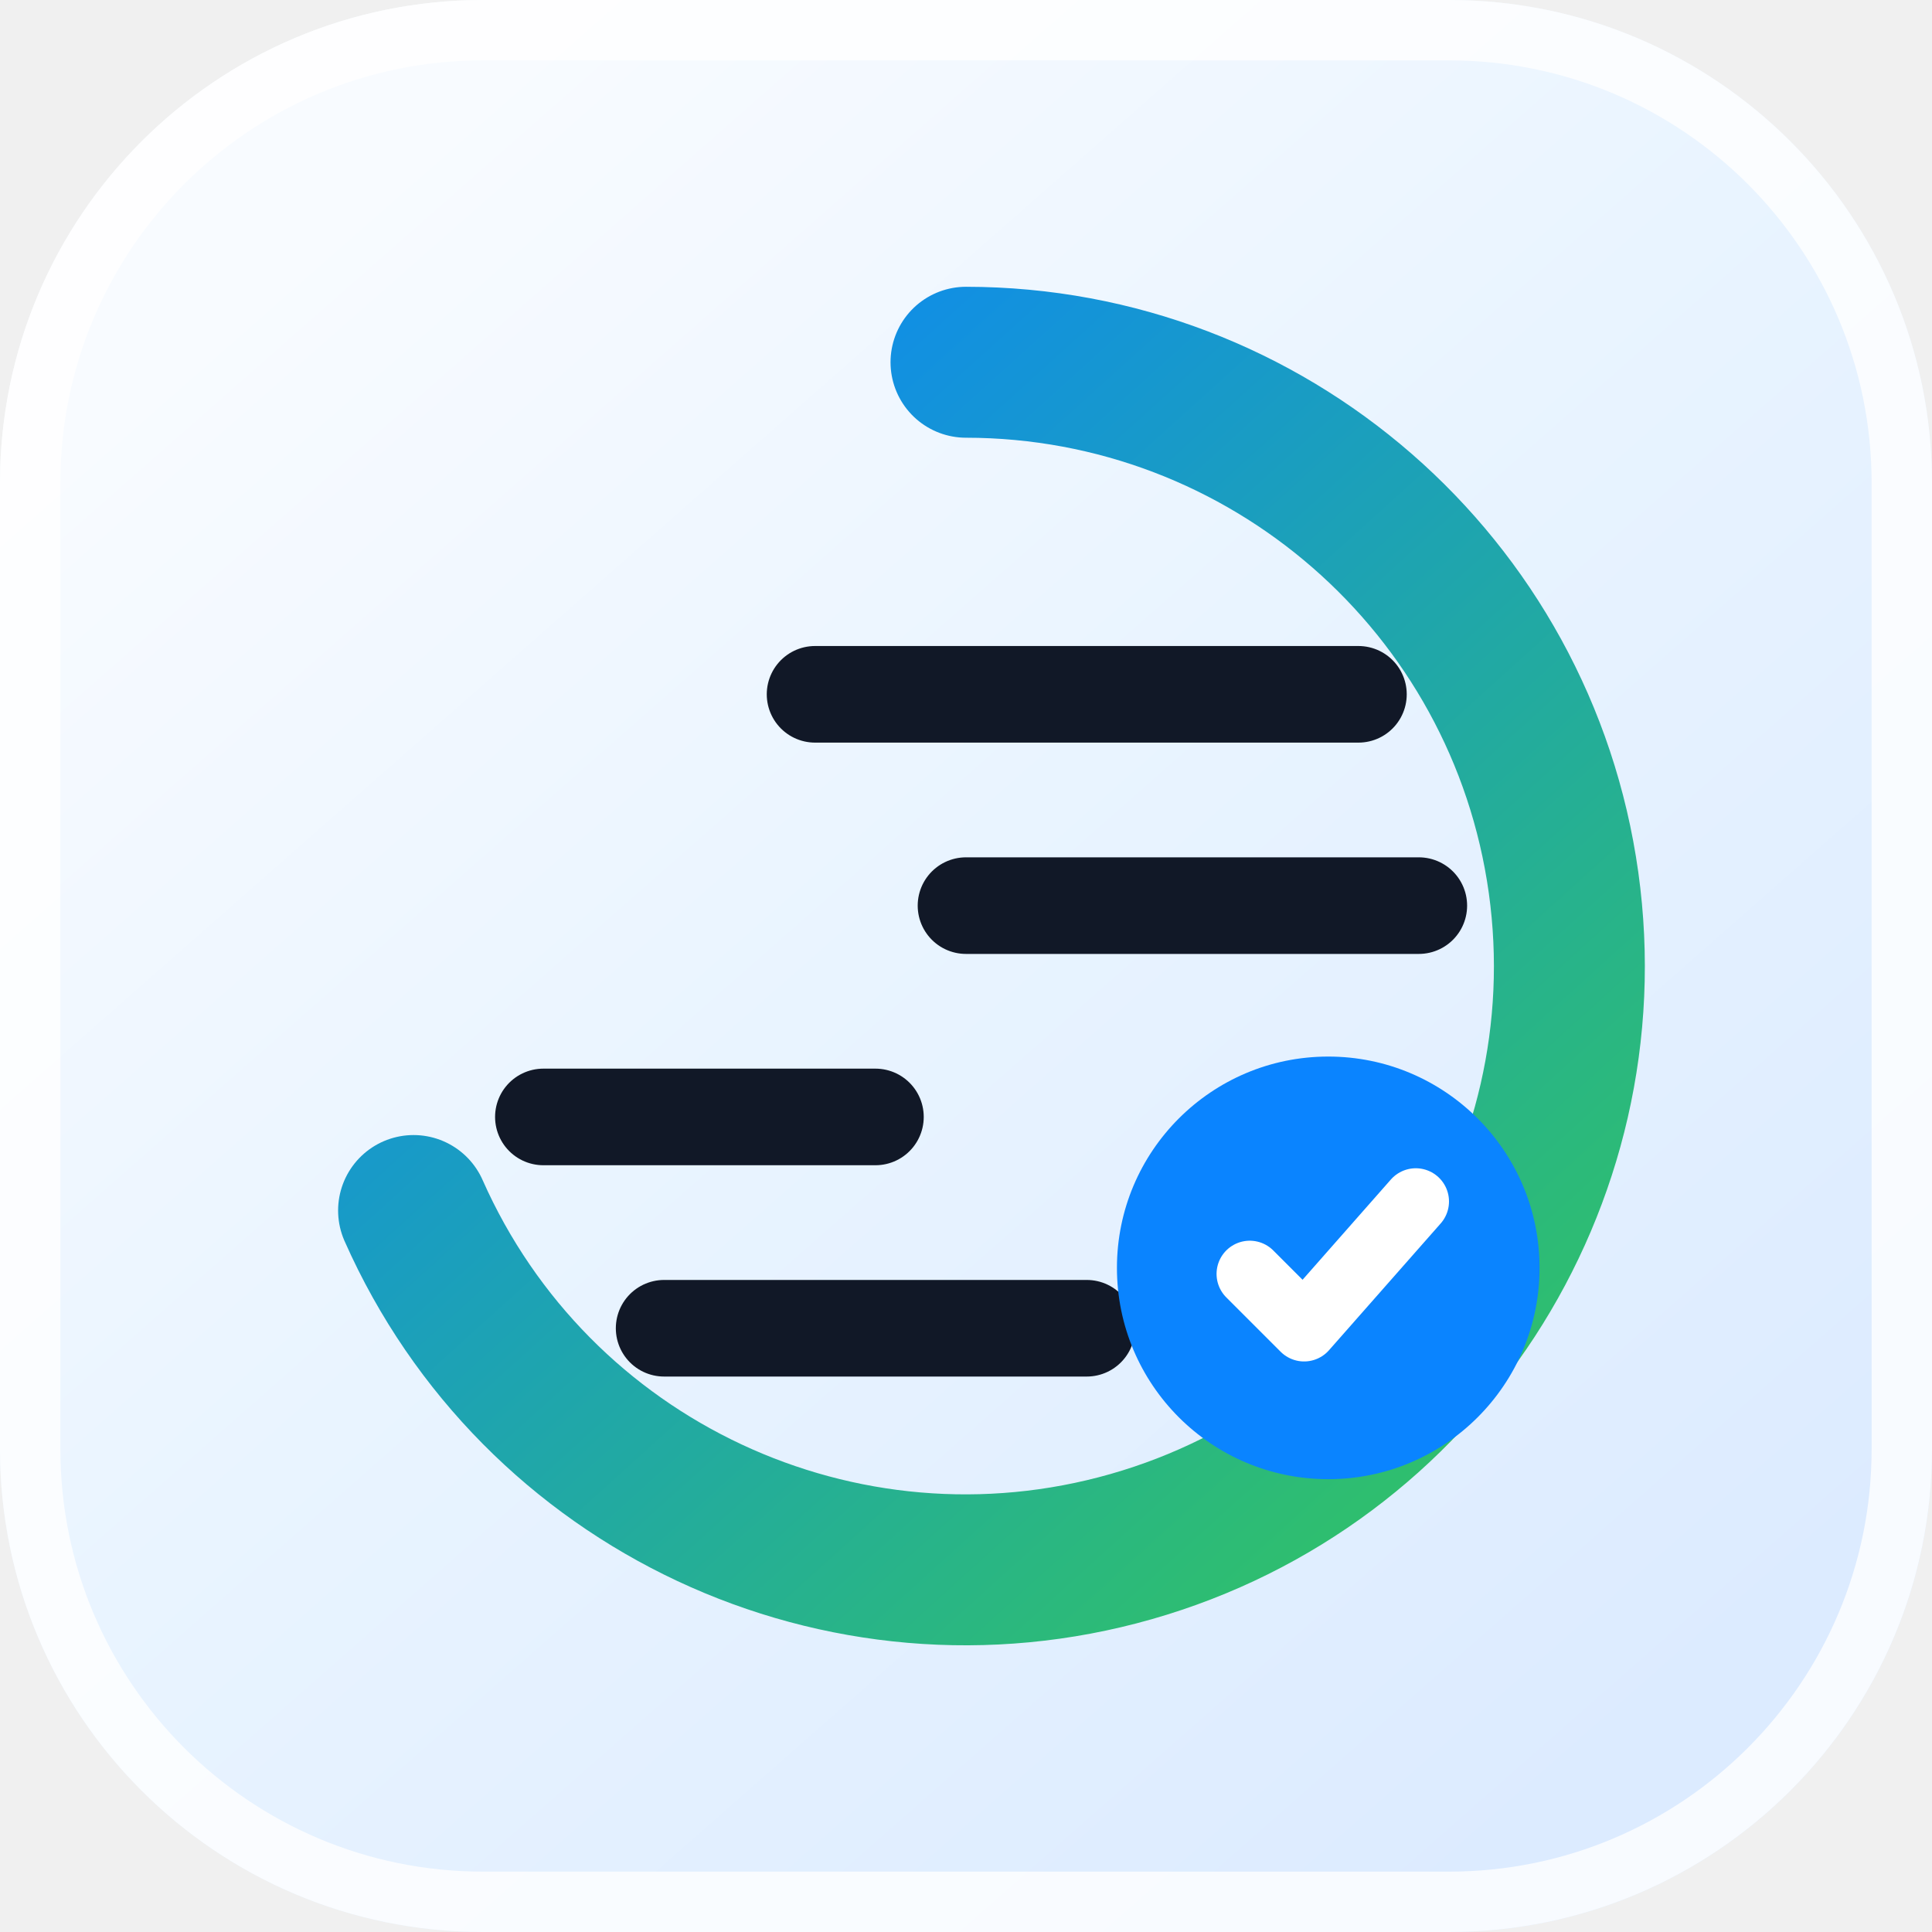
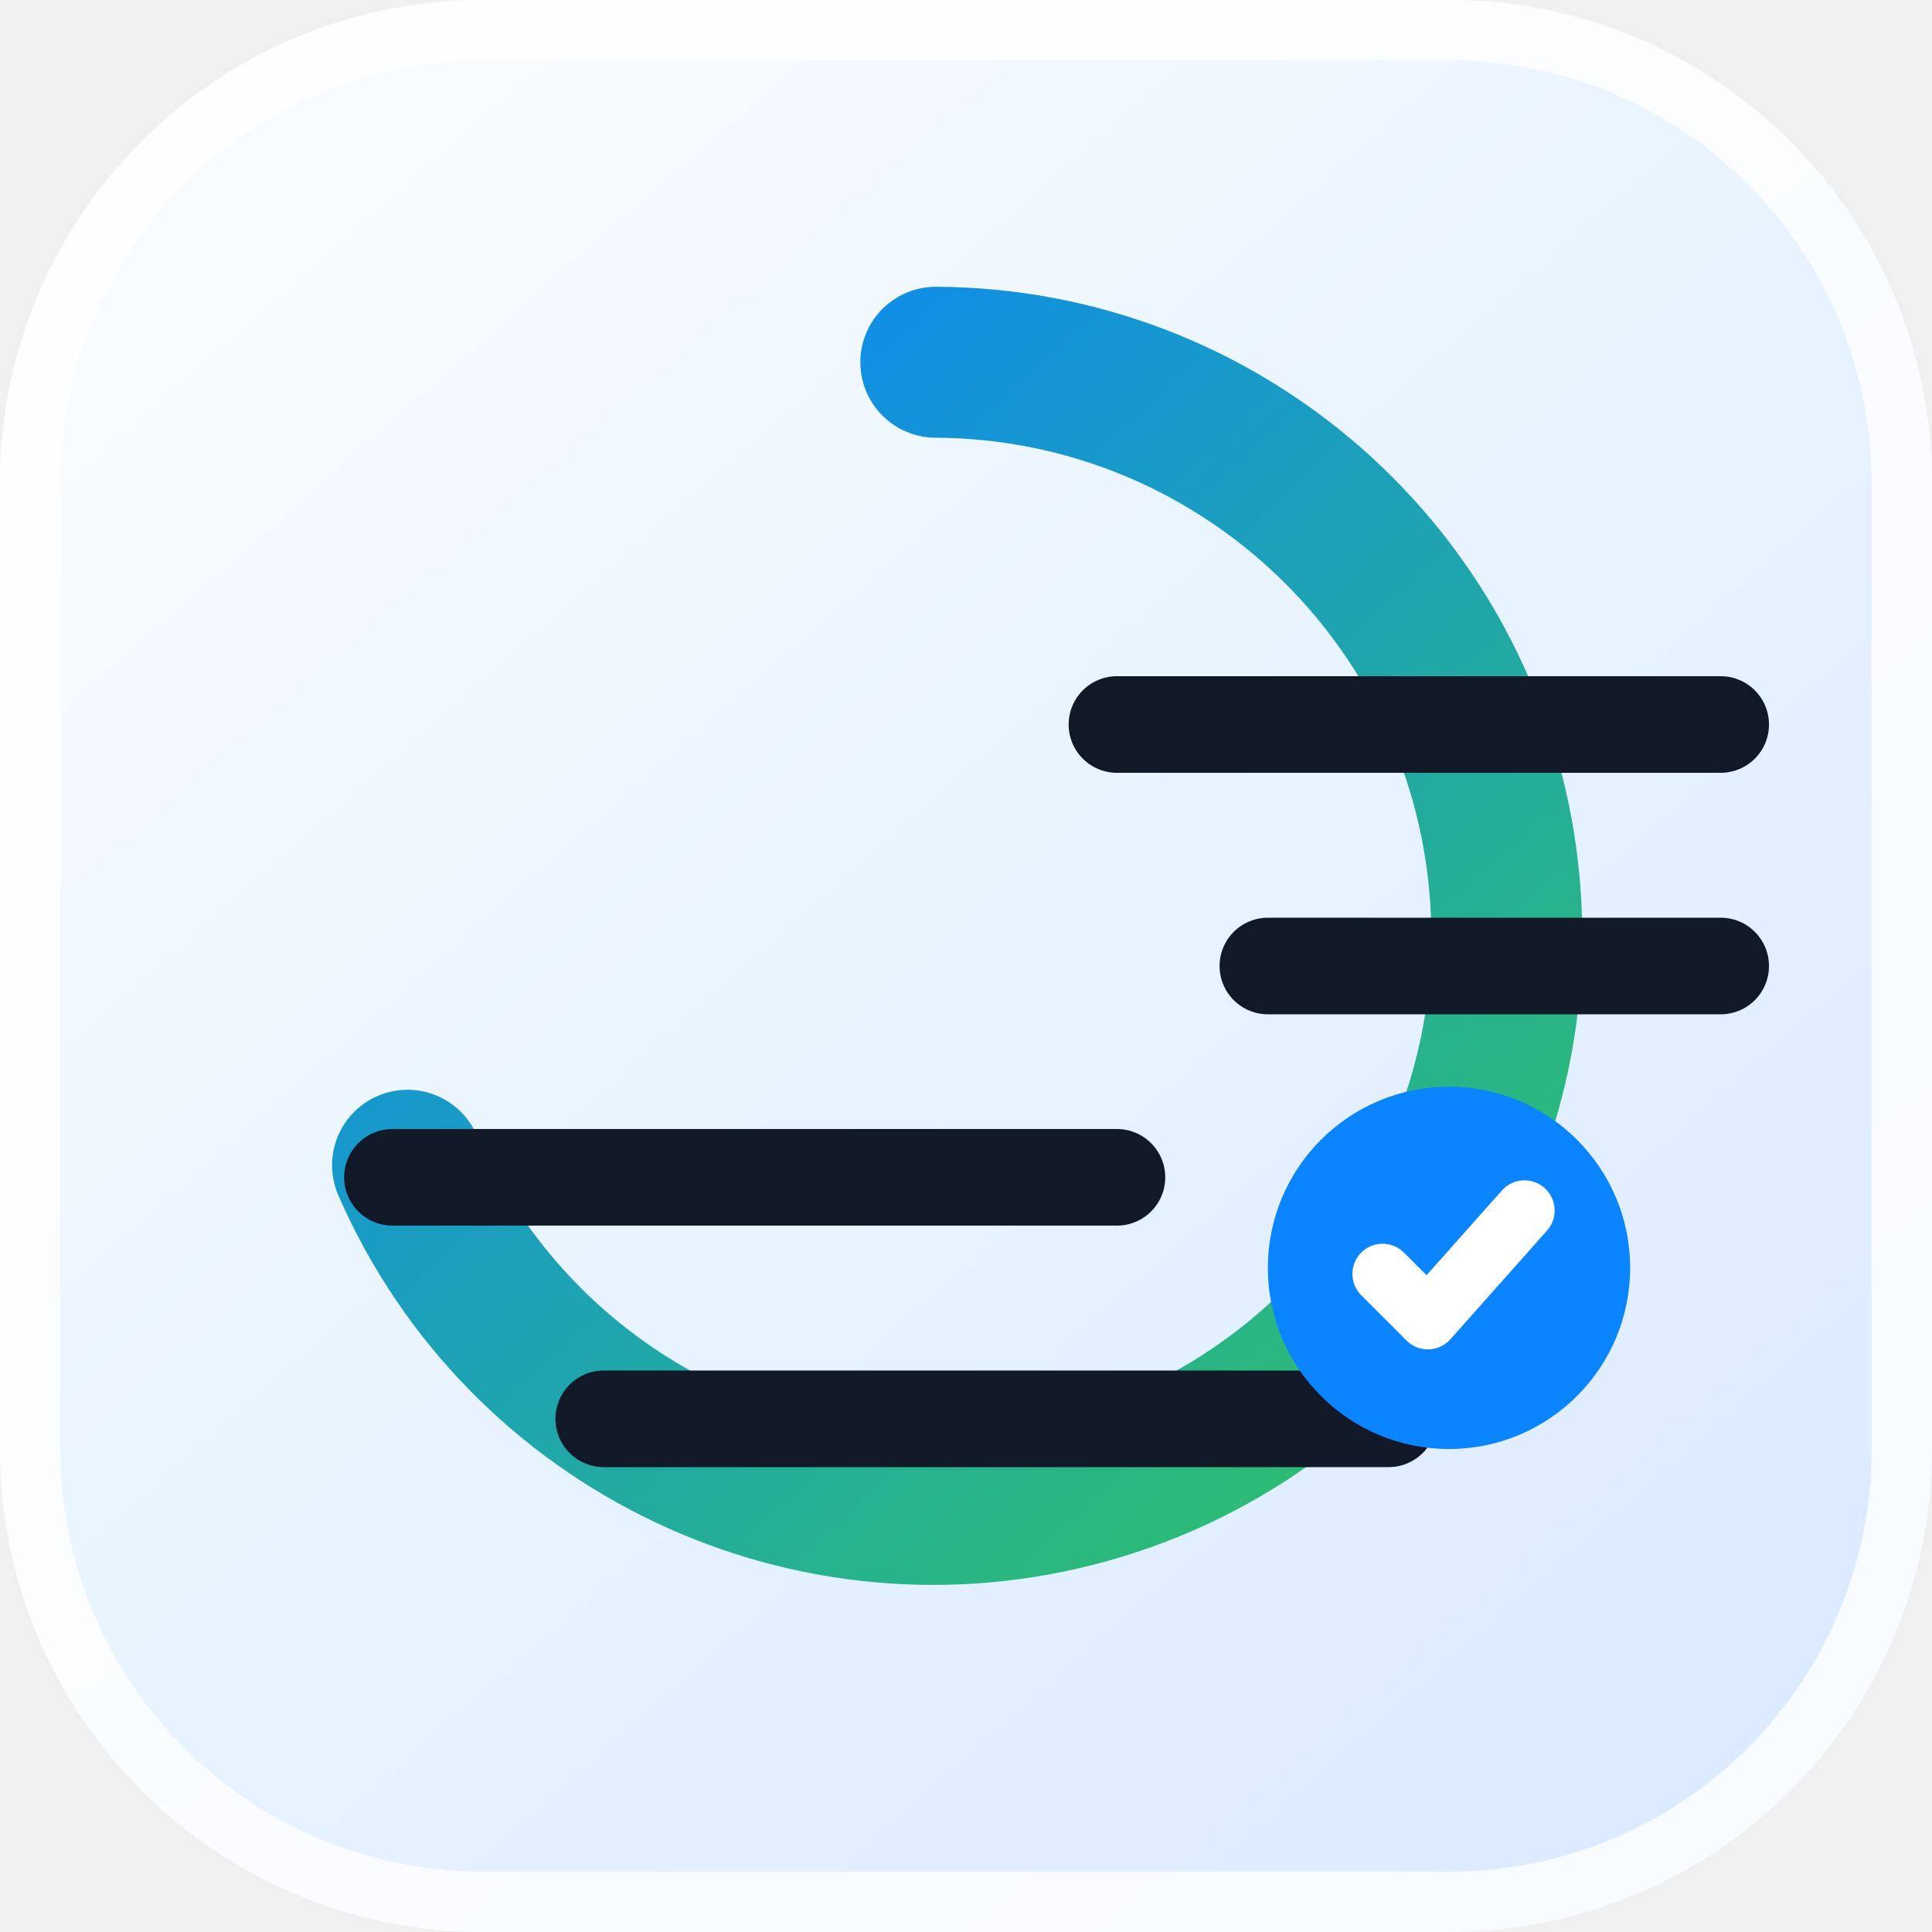
<svg xmlns="http://www.w3.org/2000/svg" viewBox="0 0 64 64">
  <defs>
    <linearGradient id="bg" x1="10" y1="8" x2="54" y2="58" gradientUnits="userSpaceOnUse">
      <stop stop-color="#F8FBFF" />
      <stop offset=".45" stop-color="#E9F4FF" />
      <stop offset="1" stop-color="#DCEBFF" />
    </linearGradient>
    <linearGradient id="ring" x1="14" y1="12" x2="52" y2="54" gradientUnits="userSpaceOnUse">
      <stop stop-color="#0A84FF" />
      <stop offset="1" stop-color="#34C759" />
    </linearGradient>
  </defs>
  <rect width="64" height="64" rx="16" fill="url(#bg)" />
  <rect x="1" y="1" width="62" height="62" rx="15" fill="none" stroke="#FFFFFF" stroke-opacity=".8" stroke-width="2" />
-   <path d="M32 12a20 20 0 1 1-18.3 28.1" fill="none" stroke="url(#ring)" stroke-width="5" stroke-linecap="round" />
-   <path d="M18 37h11m-7 7h14m-9-21h18m-13 7h15" stroke="#111827" stroke-width="3.2" stroke-linecap="round" />
-   <circle cx="44" cy="42" r="7" fill="#0A84FF" />
-   <path d="M41.4 42.2l1.8 1.8 3.7-4.2" fill="none" stroke="#fff" stroke-width="2.2" stroke-linecap="round" stroke-linejoin="round" />
+   <path d="M31 12a19 19 0 1 1-17.5 26.6" fill="none" stroke="url(#ring)" stroke-width="5" stroke-linecap="round" />
+   <path d="M13 39h24m-17 8h26m11-23H37m5 8h15" stroke="#111827" stroke-width="3.2" stroke-linecap="round" />
+   <circle cx="48" cy="42" r="6" fill="#0A84FF" />
+   <path d="M45.8 42.2l1.5 1.5 3.2-3.6" fill="none" stroke="#fff" stroke-width="2" stroke-linecap="round" stroke-linejoin="round" />
</svg>
